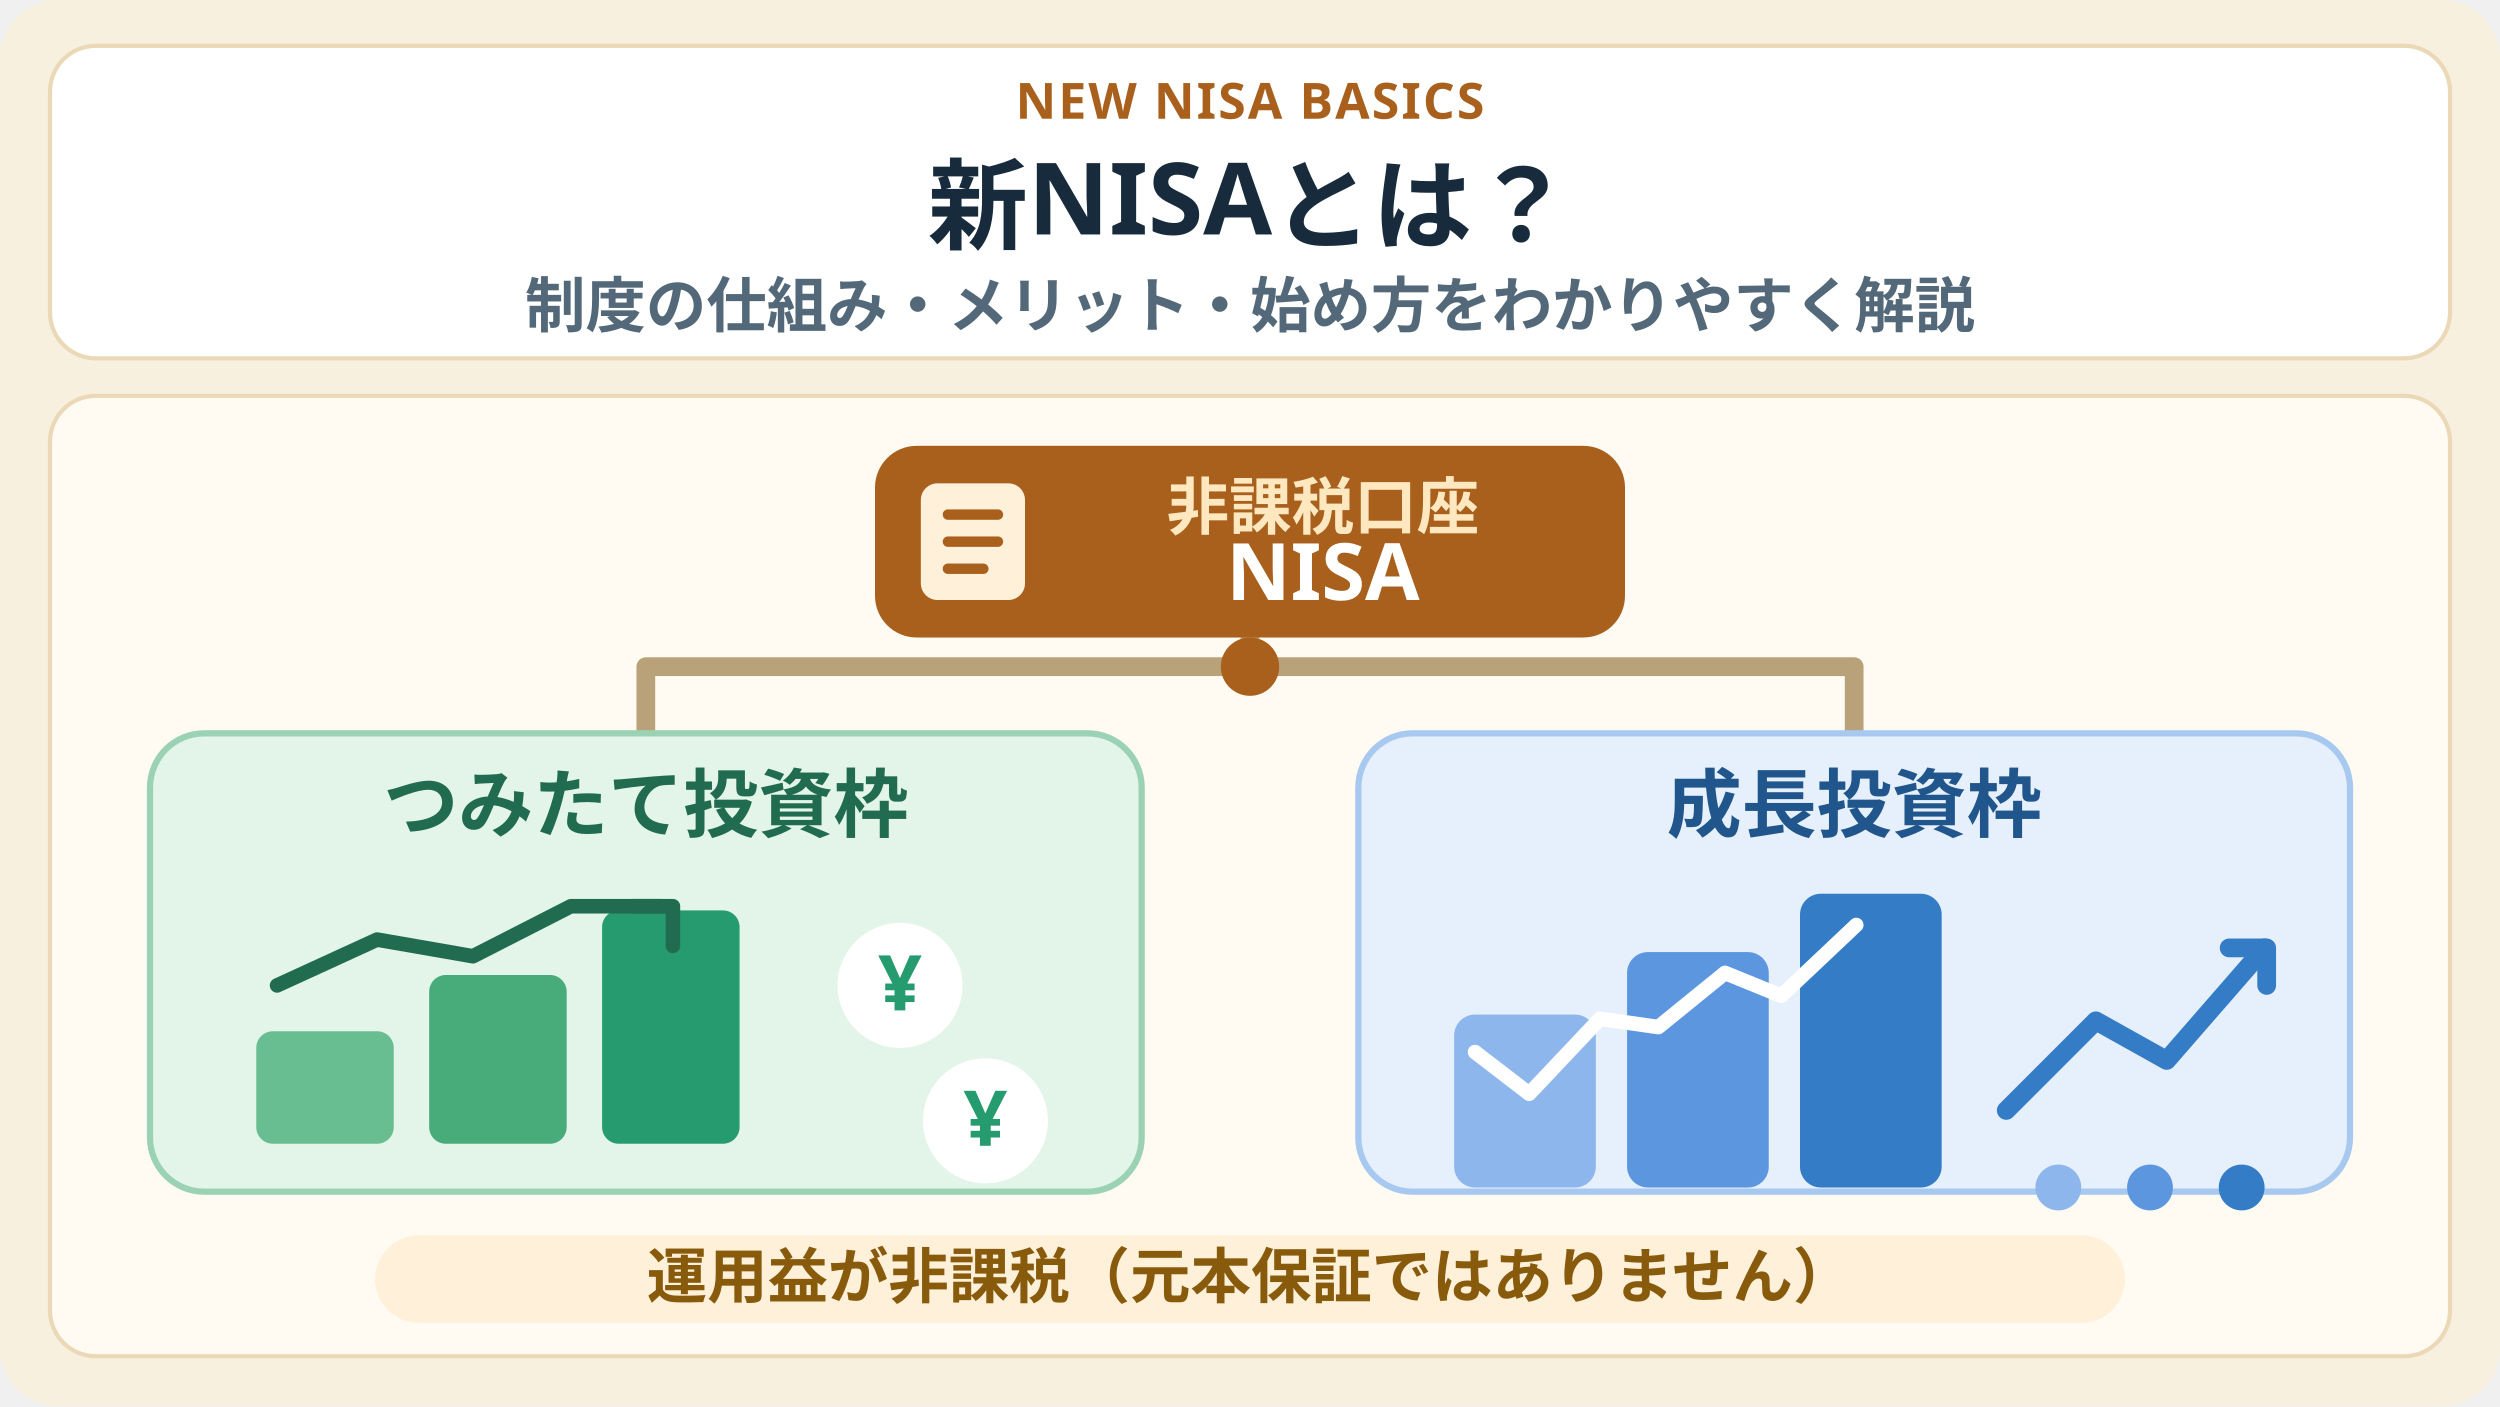
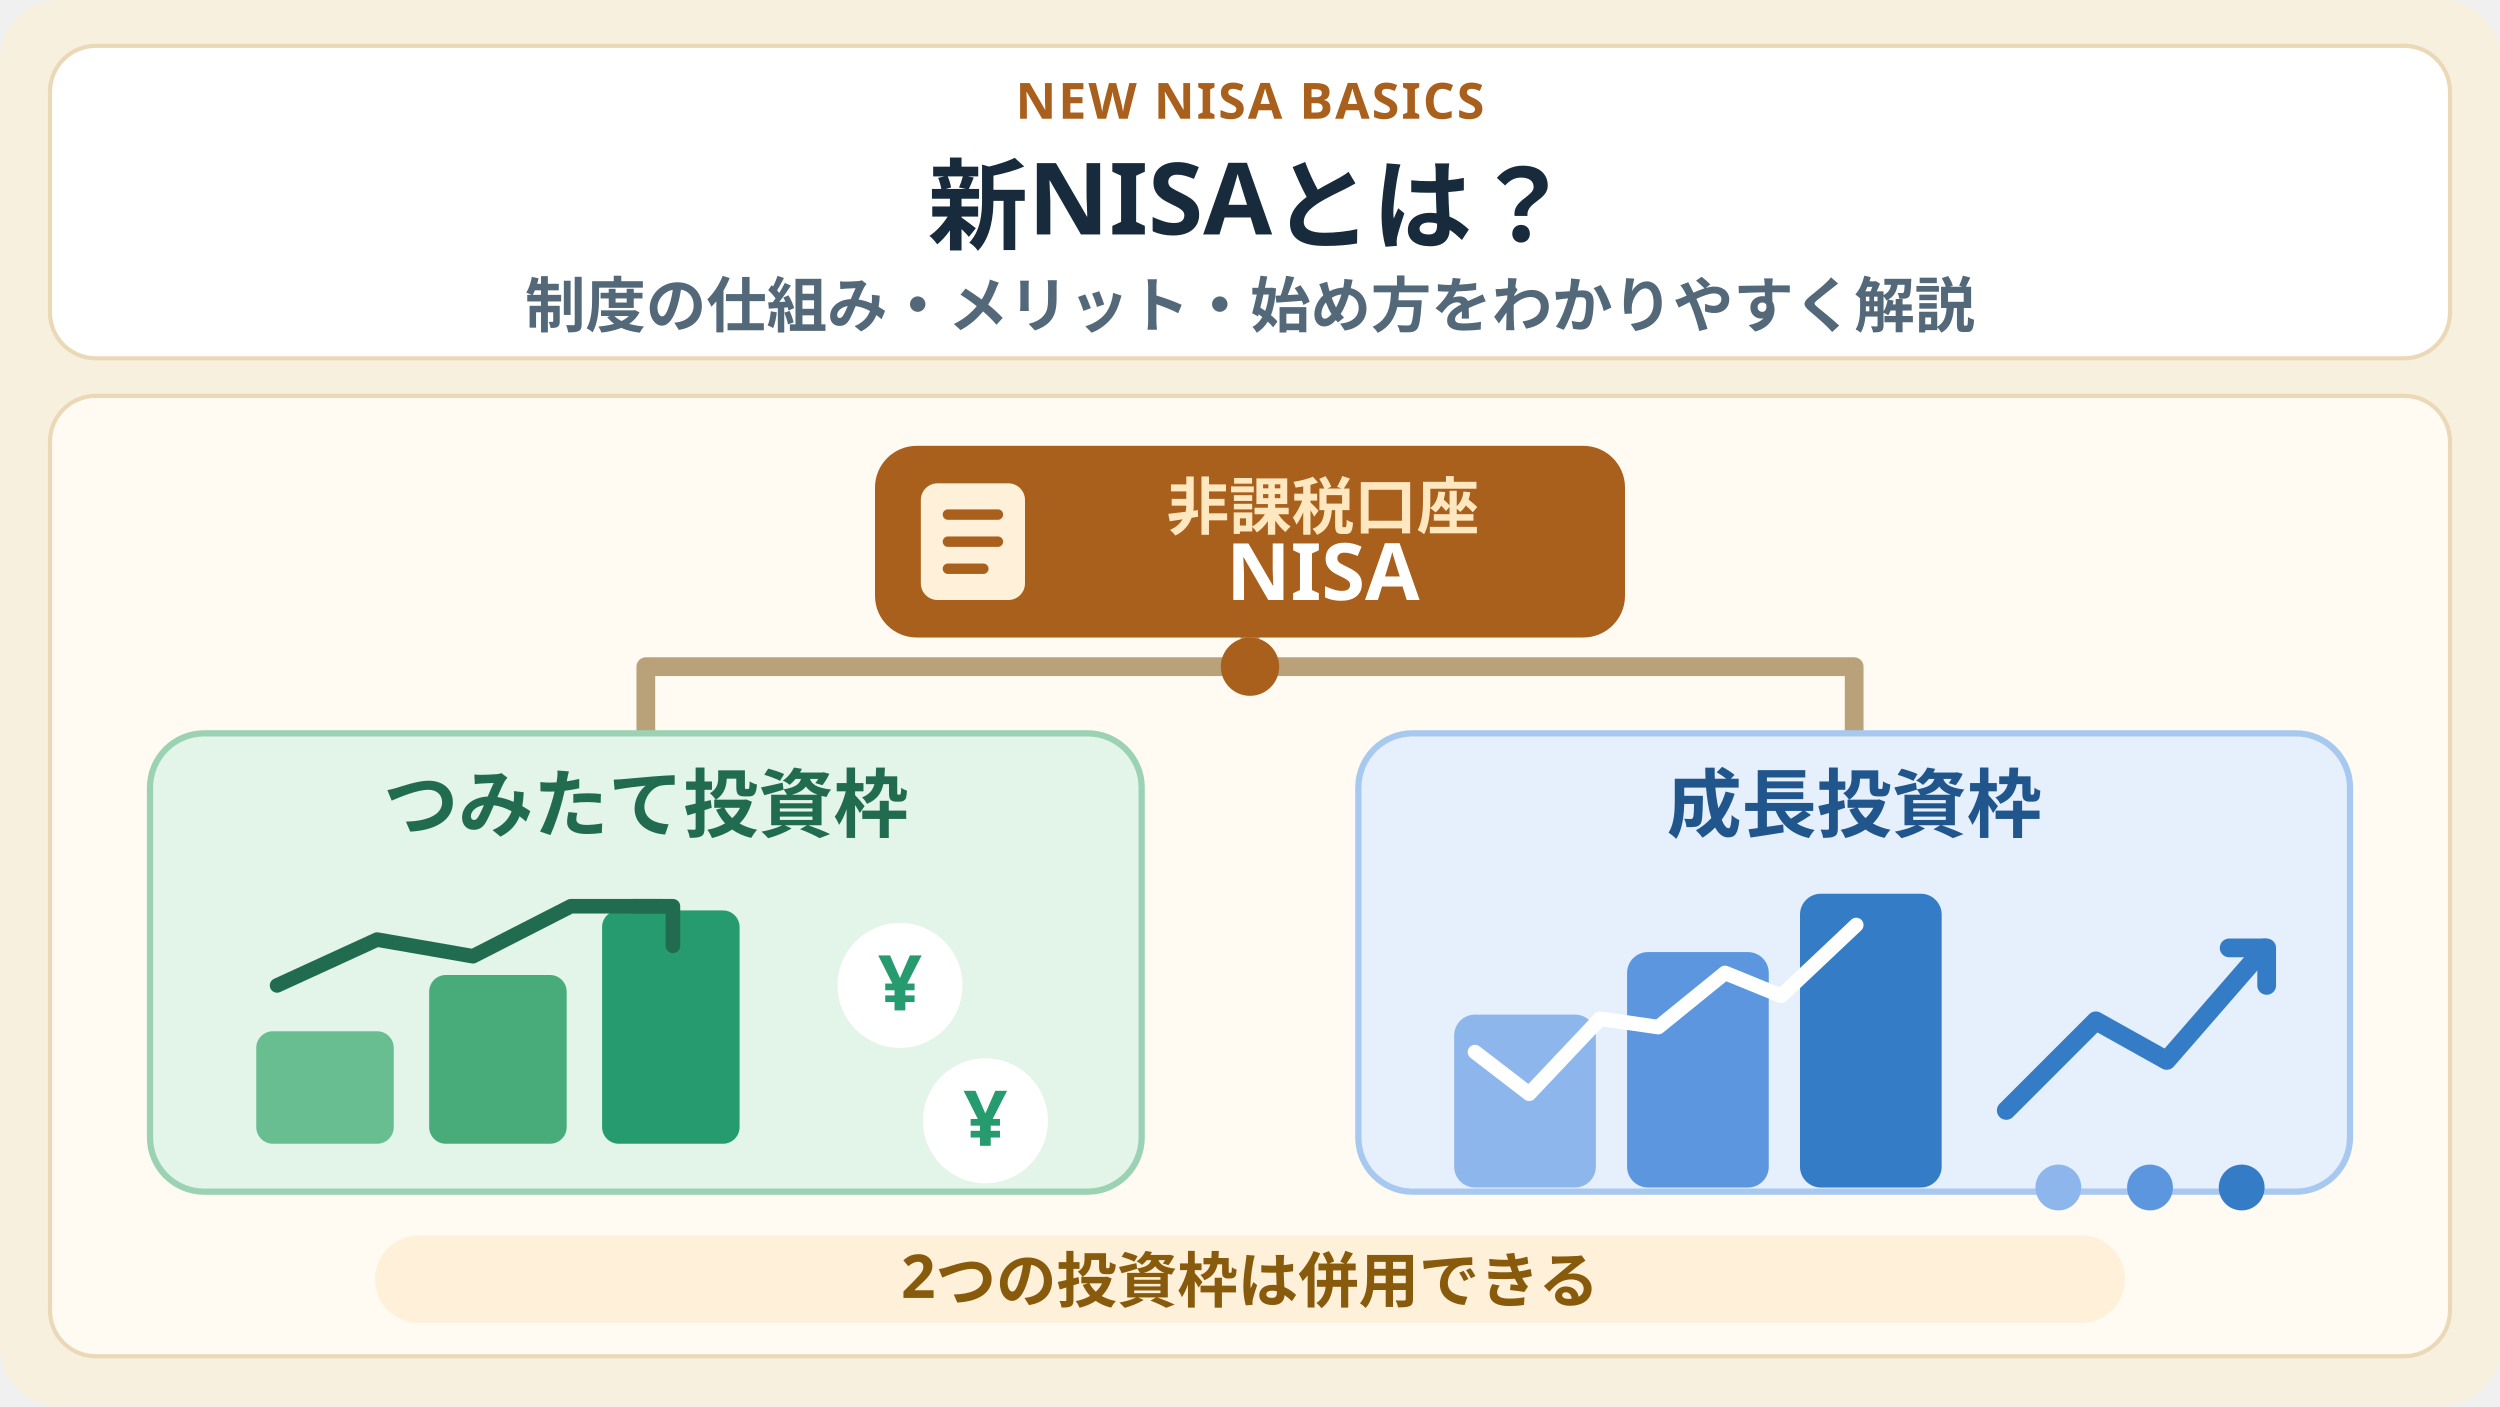
<svg xmlns="http://www.w3.org/2000/svg" width="1200" height="675" viewBox="0 0 1200 675" role="img" aria-labelledby="title desc">
  <rect width="1200" height="675" rx="28" fill="#f7f0df" />
-   <g id="invest-atlas-watermark" font-family="Arial, Helvetica, sans-serif" font-weight="800" font-size="270" letter-spacing="-8" fill="#a9601c" opacity="0.075">
-     <text x="18" y="400">Invest</text>
-     <text x="1180" y="605" text-anchor="end">Atlas</text>
-   </g>
  <rect x="24" y="22" width="1152" height="150" rx="22" fill="#fff" stroke="#ead8b7" stroke-width="2" />
  <text x="600" y="57" text-anchor="middle" font-family="sans-serif" font-size="24" font-weight="800" letter-spacing="1" fill="#a9601c">NEW NISA BASICS</text>
  <text x="600" y="116" text-anchor="middle" font-family="sans-serif" font-size="48" font-weight="800" fill="#172b3d">新NISAとは？</text>
  <text x="600" y="157" text-anchor="middle" font-family="sans-serif" font-size="29" font-weight="650" fill="#536879">制度の仕組み・メリット・始め方をわかりやすく解説</text>
  <rect x="24" y="190" width="1152" height="461" rx="22" fill="#fffbf3" stroke="#ead8b7" stroke-width="2" />
  <path d="M600 285V320M600 320H310V352M600 320H890V352" fill="none" stroke="#b9a17a" stroke-width="9" stroke-linecap="round" stroke-linejoin="round" />
  <circle cx="600" cy="320" r="14" fill="#a9601c" />
  <g>
    <rect x="420" y="214" width="360" height="92" rx="20" fill="#a9601c" />
    <rect x="442" y="232" width="50" height="56" rx="8" fill="#fff0d9" />
    <path d="M455 247h24M455 260h24M455 273h17" stroke="#a9601c" stroke-width="5" stroke-linecap="round" />
    <text x="635" y="254" text-anchor="middle" font-family="sans-serif" font-size="30" font-weight="700" fill="#ffe8c0">非課税口座</text>
    <text x="635" y="288" text-anchor="middle" font-family="sans-serif" font-size="38" font-weight="800" fill="#fff">NISA</text>
  </g>
  <g>
    <rect x="72" y="352" width="476" height="220" rx="26" fill="#e3f4e9" stroke="#9bd2b4" stroke-width="3" />
    <text x="310" y="399" text-anchor="middle" font-family="sans-serif" font-size="36" font-weight="800" fill="#216c50">つみたて投資枠</text>
    <g transform="translate(123 423)">
      <rect x="0" y="72" width="66" height="54" rx="8" fill="#68bd91" />
      <rect x="83" y="45" width="66" height="81" rx="8" fill="#48ab7a" />
      <rect x="166" y="14" width="66" height="112" rx="8" fill="#279b70" />
      <path d="M10 50l48-22 46 8 47-24 44 0" fill="none" stroke="#216c50" stroke-width="7" stroke-linecap="round" stroke-linejoin="round" />
      <path d="M181 12h19v19" fill="none" stroke="#216c50" stroke-width="7" stroke-linecap="round" stroke-linejoin="round" />
    </g>
    <g transform="translate(398 446)">
      <circle cx="34" cy="27" r="30" fill="#fff" />
      <text x="34" y="39" text-anchor="middle" font-family="sans-serif" font-size="37" font-weight="800" fill="#279b70">¥</text>
      <circle cx="75" cy="92" r="30" fill="#fff" />
      <text x="75" y="104" text-anchor="middle" font-family="sans-serif" font-size="37" font-weight="800" fill="#279b70">¥</text>
    </g>
  </g>
  <g>
    <rect x="652" y="352" width="476" height="220" rx="26" fill="#e6effc" stroke="#a8c9ef" stroke-width="3" />
    <text x="890" y="399" text-anchor="middle" font-family="sans-serif" font-size="36" font-weight="800" fill="#20568c">成長投資枠</text>
    <g transform="translate(698 429)">
      <rect x="0" y="58" width="68" height="83" rx="10" fill="#8db7ec" />
      <rect x="83" y="28" width="68" height="113" rx="10" fill="#5b96df" />
      <rect x="166" y="0" width="68" height="141" rx="10" fill="#347cc5" />
      <path d="M10 76l26 20 34-36 28 4 32-26 27 11 36-34" fill="none" stroke="#fff" stroke-width="7" stroke-linecap="round" stroke-linejoin="round" />
    </g>
    <g transform="translate(963 450)">
      <path d="M0 83l43-43 34 19 47-54" fill="none" stroke="#347cc5" stroke-width="9" stroke-linecap="round" stroke-linejoin="round" />
      <path d="M107 5h18v18" fill="none" stroke="#347cc5" stroke-width="9" stroke-linecap="round" stroke-linejoin="round" />
      <circle cx="25" cy="120" r="11" fill="#8db7ec" />
      <circle cx="69" cy="120" r="11" fill="#5b96df" />
      <circle cx="113" cy="120" r="11" fill="#347cc5" />
    </g>
  </g>
  <rect x="180" y="593" width="840" height="42" rx="21" fill="#fff0d9" />
-   <text x="600" y="623" text-anchor="middle" font-family="sans-serif" font-size="29" font-weight="800" fill="#885a0b">運用益が非課税（元本保証ではありません）</text>
+   <text x="600" y="623" text-anchor="middle" font-family="sans-serif" font-size="29" font-weight="800" fill="#885a0b">2つの投資枠は併用できる</text>
</svg>
